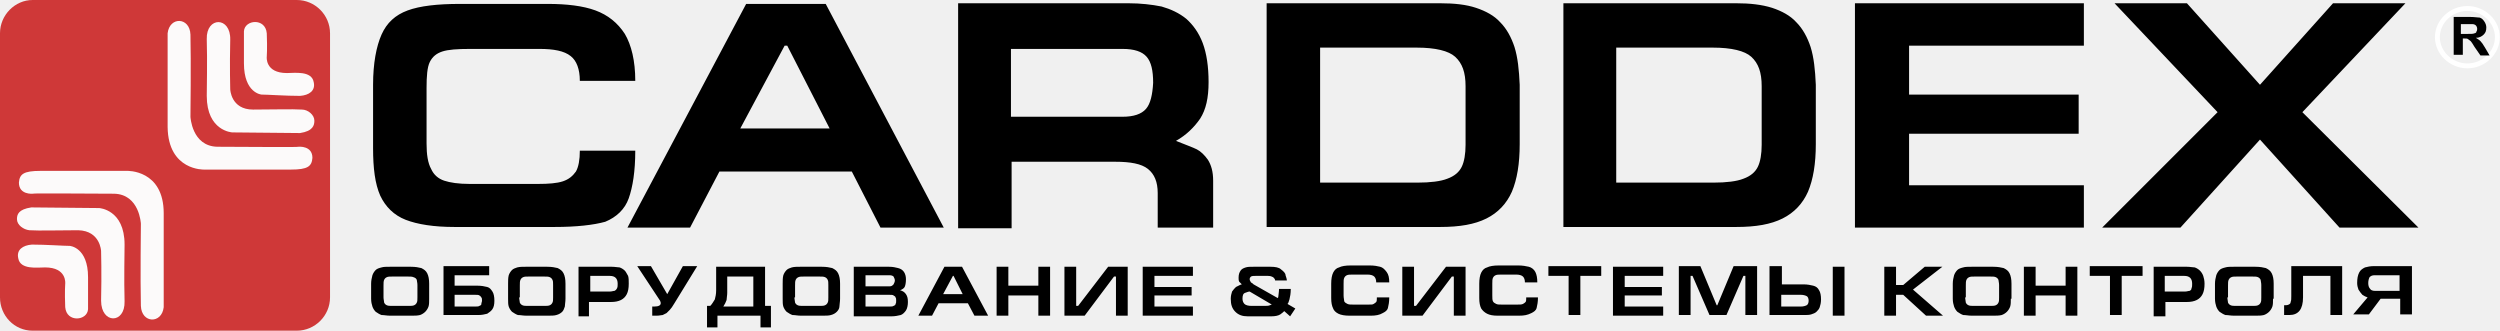
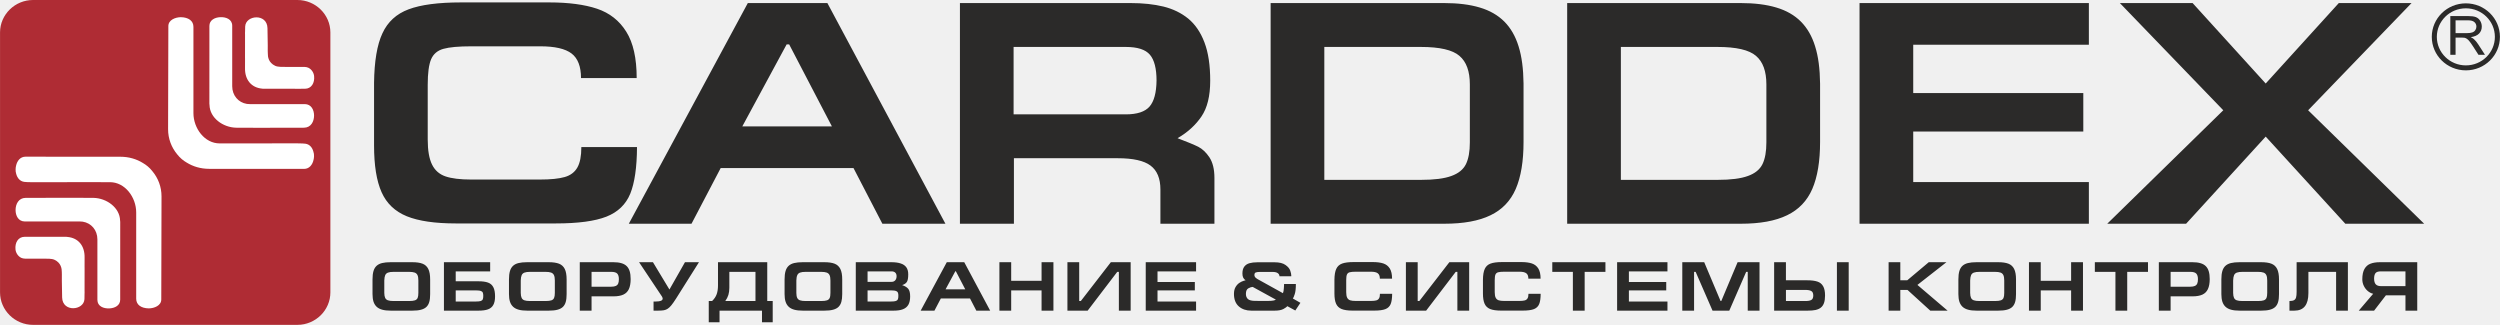
- <svg xmlns="http://www.w3.org/2000/svg" version="1.1" id="Слой_1" x="0px" y="0px" viewBox="0 0 383.3 50.6" style="enable-background:new 0 0 383.3 50.6;" xml:space="preserve">
-   <style type="text/css">
- 	.st0{fill:none;stroke:#FFFFFF;stroke-width:0.75;}
- 	.st1{fill:#000000;}
- 	.st2{fill-rule:evenodd;clip-rule:evenodd;fill:#CE3333;fill-opacity:0.969;}
- 	.st3{fill-rule:evenodd;clip-rule:evenodd;fill:#FCFAFA;}
- </style>
-   <g id="Слой_x0020_1">
-     <g id="_461865392">
-       <path class="st0" d="M378.3,1.3c2.5,0,4.6,2,4.6,4.4s-2.1,4.4-4.6,4.4c-2.5,0-4.6-2-4.6-4.4S375.8,1.3,378.3,1.3z" />
-       <g>
-         <path class="st1" d="M85,34.8H69.7c-3.2,0-5.7-0.4-7.5-1.1c-1.8-0.7-3.1-2-3.9-3.7c-0.8-1.8-1.1-4.2-1.1-7.3V13     c0-3.3,0.5-5.9,1.3-7.7c0.8-1.8,2.1-3,4-3.7c1.9-0.7,4.6-1,8-1H84c2.9,0,5.4,0.3,7.3,1s3.4,1.9,4.5,3.6c1,1.7,1.6,4.1,1.6,7.2     h-8.5c0-1.8-0.5-3.1-1.4-3.8c-1-0.8-2.6-1.1-4.8-1.1H72.1c-2,0-3.4,0.1-4.3,0.4c-0.9,0.3-1.5,0.8-1.9,1.6c-0.4,0.8-0.5,2.2-0.5,4     v8.5c0,1.7,0.2,3,0.7,3.9c0.4,0.9,1.1,1.5,2,1.8c0.9,0.3,2.2,0.5,3.9,0.5h10.5c1.6,0,2.9-0.1,3.8-0.4c0.9-0.3,1.5-0.8,2-1.5     c0.4-0.7,0.6-1.8,0.6-3.2h8.5c0,3.2-0.4,5.6-1,7.3s-1.9,2.9-3.6,3.6C91,34.5,88.4,34.8,85,34.8z M105.8,34.9h-9.6l18.2-34.3h12.2     l18.1,34.3h-9.7l-4.4-8.6h-20.3L105.8,34.9z M113.5,19.7h13.7L120.7,7h-0.4L113.5,19.7z M155,7.4v10.5h17.1     c1.7,0,2.9-0.4,3.6-1.2c0.7-0.8,1-2.2,1.1-4c0-1.9-0.3-3.2-1-4c-0.7-0.8-1.9-1.2-3.7-1.2H155z M185.7,34.9h-8.2v-5.3     c0-1.7-0.5-2.9-1.5-3.7c-1-0.8-2.7-1.1-5-1.1h-15.9v10.2h-8.2V0.5h26.1c1.9,0,3.6,0.2,5.1,0.5c1.4,0.4,2.7,1,3.8,1.9     c1,0.9,1.9,2.1,2.5,3.7c0.6,1.6,0.9,3.6,0.9,6s-0.4,4.2-1.3,5.6c-0.9,1.3-2.1,2.5-3.7,3.4c1.5,0.6,2.6,1,3.2,1.3     c0.6,0.3,1.2,0.9,1.7,1.6c0.5,0.8,0.8,1.8,0.8,3.2V34.9z M202.5,28h14.8c2,0,3.6-0.2,4.6-0.6c1.1-0.4,1.8-1,2.2-1.8     c0.4-0.8,0.6-2,0.6-3.4v-9c0-2.1-0.5-3.5-1.6-4.5c-1-0.9-3-1.4-5.9-1.4h-14.8V28z M194.3,0.5h26.5c2.2,0,4,0.2,5.5,0.7     c1.5,0.5,2.8,1.2,3.7,2.2c1,1,1.7,2.3,2.2,3.8c0.5,1.6,0.7,3.5,0.8,5.8v9.1c0,3-0.4,5.4-1.2,7.3c-0.8,1.8-2.1,3.2-3.9,4.1     c-1.8,0.9-4.1,1.3-7.1,1.3h-26.6V0.5z M247.9,28h14.8c2,0,3.6-0.2,4.6-0.6c1.1-0.4,1.8-1,2.2-1.8c0.4-0.8,0.6-2,0.6-3.4v-9     c0-2.1-0.5-3.5-1.6-4.5c-1-0.9-3-1.4-5.9-1.4h-14.8V28z M239.7,0.5h26.5c2.1,0,3.9,0.2,5.5,0.7c1.5,0.5,2.8,1.2,3.7,2.2     c1,1,1.7,2.3,2.2,3.8c0.5,1.6,0.7,3.5,0.8,5.8v9.1c0,3-0.4,5.4-1.2,7.3c-0.8,1.8-2.1,3.2-3.9,4.1c-1.8,0.9-4.1,1.3-7.1,1.3h-26.5     V0.5z M284.4,34.9V0.5h35.1V7h-26.8v7.5h26v6h-26v7.9h26.8v6.5H284.4z M335.3,0.5h-11.1L340,17.2l-17.7,17.7h12l12.2-13.5     l12.2,13.5h12.1L353,17.2l15.8-16.7h-11.1L346.5,13L335.3,0.5z" />
-         <path class="st1" d="M58.8,45.6c0,0.3,0.1,0.6,0.1,0.8c0.1,0.2,0.2,0.3,0.4,0.4c0.2,0.1,0.5,0.1,0.9,0.1h2.4c0.4,0,0.7,0,0.9-0.1     c0.2-0.1,0.3-0.2,0.4-0.4c0.1-0.2,0.1-0.4,0.1-0.8v-1.9c0-0.4-0.1-0.6-0.1-0.8c-0.1-0.2-0.2-0.3-0.5-0.4     c-0.2-0.1-0.5-0.1-0.9-0.1h-2.3c-0.4,0-0.7,0-0.9,0.1c-0.2,0.1-0.3,0.2-0.4,0.4c-0.1,0.2-0.1,0.5-0.1,0.9V45.6z M65.8,45.8     c0,0.5,0,0.9-0.1,1.2c-0.1,0.3-0.3,0.6-0.5,0.8s-0.5,0.4-0.8,0.5c-0.4,0.1-0.8,0.1-1.3,0.1h-3.3c-0.5,0-0.9-0.1-1.3-0.1     c-0.3-0.1-0.6-0.3-0.9-0.5c-0.2-0.2-0.4-0.5-0.5-0.8c-0.1-0.3-0.2-0.7-0.2-1.2v-2.3c0-0.5,0.1-0.9,0.2-1.3     c0.1-0.3,0.3-0.6,0.5-0.8c0.2-0.2,0.5-0.3,0.9-0.4c0.3-0.1,0.8-0.1,1.3-0.1H63c0.7,0,1.2,0.1,1.6,0.2c0.4,0.2,0.7,0.4,0.9,0.8     c0.2,0.4,0.3,0.9,0.3,1.6V45.8z M67.9,40.8h7.1v1.4h-5.3v1.6h3.5c0.6,0,1.1,0.1,1.5,0.2c0.4,0.1,0.6,0.4,0.8,0.7     c0.2,0.3,0.3,0.8,0.3,1.4c0,0.6-0.1,1-0.3,1.3c-0.2,0.3-0.5,0.5-0.8,0.7c-0.4,0.1-0.8,0.2-1.4,0.2h-5.3V40.8z M69.7,45.2V47h3.1     c0.3,0,0.6,0,0.7-0.1c0.2-0.1,0.3-0.1,0.3-0.3s0.1-0.3,0.1-0.5s0-0.4-0.1-0.5c-0.1-0.1-0.1-0.2-0.3-0.3c-0.1-0.1-0.4-0.1-0.7-0.1     H69.7z M79.6,45.6c0,0.3,0.1,0.6,0.1,0.8c0.1,0.2,0.2,0.3,0.4,0.4c0.2,0.1,0.5,0.1,0.9,0.1h2.4c0.4,0,0.7,0,0.9-0.1     c0.2-0.1,0.3-0.2,0.4-0.4c0.1-0.2,0.1-0.4,0.1-0.8v-1.9c0-0.4,0-0.6-0.1-0.8c-0.1-0.2-0.2-0.3-0.4-0.4c-0.2-0.1-0.5-0.1-0.9-0.1     h-2.3c-0.4,0-0.7,0-0.9,0.1c-0.2,0.1-0.3,0.2-0.4,0.4c-0.1,0.2-0.1,0.5-0.1,0.9V45.6z M86.7,45.8c0,0.5-0.1,0.9-0.1,1.2     c-0.1,0.3-0.2,0.6-0.4,0.8c-0.2,0.2-0.5,0.4-0.9,0.5c-0.3,0.1-0.8,0.1-1.3,0.1h-3.3c-0.5,0-0.9-0.1-1.3-0.1     c-0.3-0.1-0.6-0.3-0.9-0.5c-0.2-0.2-0.4-0.5-0.5-0.8c-0.1-0.3-0.1-0.7-0.1-1.2v-2.3c0-0.5,0-0.9,0.1-1.3c0.1-0.3,0.3-0.6,0.5-0.8     c0.2-0.2,0.5-0.3,0.8-0.4c0.4-0.1,0.8-0.1,1.3-0.1h3.3c0.7,0,1.2,0.1,1.6,0.2c0.4,0.2,0.7,0.4,0.9,0.8c0.2,0.4,0.3,0.9,0.3,1.6     V45.8z M88.7,48.4v-7.5h5.1c0.5,0,0.9,0.1,1.2,0.1c0.3,0.1,0.6,0.3,0.8,0.5c0.2,0.2,0.3,0.5,0.5,0.8c0.1,0.3,0.1,0.7,0.1,1.2     c0,0.7-0.1,1.2-0.3,1.6c-0.2,0.4-0.5,0.7-0.9,0.9c-0.4,0.2-0.9,0.3-1.5,0.3h-3.4v2.2H88.7z M90.5,44.7h3c0.3,0,0.5-0.1,0.7-0.1     c0.2-0.1,0.3-0.2,0.4-0.4s0.1-0.4,0.1-0.7c0-0.4-0.1-0.7-0.3-0.9c-0.2-0.2-0.5-0.3-0.9-0.3h-3V44.7z M104.7,40.8h2.2l-3.5,5.7     c-0.3,0.5-0.5,0.8-0.7,1c-0.2,0.2-0.4,0.4-0.5,0.5c-0.2,0.1-0.4,0.2-0.6,0.3c-0.2,0-0.5,0.1-0.9,0.1h-0.7V47h0.3     c0.7,0,1-0.2,1-0.5c0-0.1,0-0.2-0.1-0.4l-3.5-5.3h2.1l2.5,4.3L104.7,40.8z M108.9,46.9c0.3-0.3,0.5-0.7,0.7-1     c0.1-0.4,0.2-0.8,0.2-1.4v-3.6h1.1h4.6h1.8v6h0.9v3.3h-1.6v-1.8H110v1.8h-1.6v-3.3H108.9z M115.5,46.9v-4.5h-4v2.5     c0,0.4-0.1,0.8-0.1,1.1c-0.1,0.3-0.3,0.7-0.5,1H115.5z M121.8,45.6c0,0.3,0.1,0.6,0.1,0.8c0.1,0.2,0.2,0.3,0.4,0.4     c0.2,0.1,0.5,0.1,0.9,0.1h2.4c0.4,0,0.7,0,0.9-0.1c0.2-0.1,0.3-0.2,0.4-0.4s0.1-0.4,0.1-0.8v-1.9c0-0.4,0-0.6-0.1-0.8     c-0.1-0.2-0.2-0.3-0.4-0.4c-0.2-0.1-0.5-0.1-0.9-0.1h-2.3c-0.4,0-0.7,0-0.9,0.1c-0.2,0.1-0.3,0.2-0.4,0.4     c-0.1,0.2-0.1,0.5-0.1,0.9V45.6z M128.8,45.8c0,0.5-0.1,0.9-0.1,1.2s-0.2,0.6-0.4,0.8c-0.2,0.2-0.5,0.4-0.9,0.5     c-0.3,0.1-0.8,0.1-1.3,0.1h-3.3c-0.5,0-0.9-0.1-1.3-0.1c-0.3-0.1-0.6-0.3-0.9-0.5c-0.2-0.2-0.4-0.5-0.5-0.8     c-0.1-0.3-0.1-0.7-0.1-1.2v-2.3c0-0.5,0-0.9,0.1-1.3c0.1-0.3,0.3-0.6,0.5-0.8c0.2-0.2,0.5-0.3,0.8-0.4c0.4-0.1,0.8-0.1,1.3-0.1     h3.3c0.7,0,1.2,0.1,1.6,0.2c0.4,0.2,0.7,0.4,0.9,0.8c0.2,0.4,0.3,0.9,0.3,1.6V45.8z M132.7,42.3v1.6h3.7c0.3,0,0.4-0.1,0.6-0.3     c0.1-0.2,0.2-0.4,0.2-0.6c0-0.2-0.1-0.4-0.2-0.6c-0.1-0.1-0.3-0.2-0.6-0.2H132.7z M130.9,48.4v-7.5h5.4c0.6,0,1,0.1,1.4,0.2     c0.4,0.1,0.7,0.3,0.9,0.6c0.2,0.3,0.3,0.7,0.3,1.1c0,0.6-0.1,1-0.2,1.2c-0.1,0.2-0.4,0.4-0.7,0.5c0.4,0.1,0.7,0.3,0.9,0.6     c0.2,0.3,0.3,0.6,0.3,1.2c0,0.5-0.1,1-0.3,1.3c-0.2,0.3-0.5,0.6-0.8,0.7c-0.4,0.1-0.9,0.2-1.4,0.2H130.9z M132.7,45.2V47h3.6     c0.3,0,0.6,0,0.7-0.1c0.2-0.1,0.3-0.1,0.3-0.3c0.1-0.1,0.1-0.3,0.1-0.5s0-0.4-0.1-0.5c0-0.1-0.1-0.2-0.3-0.3     c-0.1-0.1-0.4-0.1-0.7-0.1H132.7L132.7,45.2z M142.9,48.4h-2.1l4-7.5h2.7l4,7.5h-2.1l-1-1.9h-4.5L142.9,48.4z M144.6,45.1h3     l-1.4-2.8h-0.1L144.6,45.1z M152.8,48.4v-7.5h1.8v2.9h4.6v-2.9h1.8v7.5h-1.8v-3.1h-4.6v3.1H152.8z M172.9,48.4v-7.5h-3l-4.6,6     H165v-6h-1.8v7.5h3.1l4.5-6h0.3v6H172.9z M175.2,48.4v-7.5h7.7v1.4H177v1.7h5.7v1.3H177V47h5.9v1.4H175.2z M210.2,48.4h-3.3     c-0.7,0-1.3-0.1-1.7-0.3s-0.7-0.5-0.8-0.8c-0.2-0.4-0.3-0.9-0.3-1.6v-2.2c0-0.7,0.1-1.3,0.3-1.7c0.2-0.4,0.5-0.7,0.9-0.8     c0.4-0.2,1-0.3,1.8-0.3h2.9c0.7,0,1.2,0.1,1.6,0.2c0.4,0.1,0.7,0.4,1,0.8c0.3,0.4,0.4,0.9,0.4,1.6H211c0-0.4-0.1-0.7-0.3-0.9     c-0.2-0.2-0.6-0.3-1-0.3h-2.3c-0.4,0-0.7,0-0.9,0.1s-0.3,0.2-0.4,0.4c-0.1,0.2-0.1,0.5-0.1,0.9v1.8c0,0.4,0.1,0.7,0.1,0.9     c0.1,0.2,0.3,0.3,0.5,0.4c0.2,0.1,0.5,0.1,0.9,0.1h2.3c0.4,0,0.7,0,0.8-0.1c0.2-0.1,0.3-0.2,0.4-0.3c0.1-0.1,0.1-0.4,0.1-0.7h1.9     c0,0.7-0.1,1.2-0.2,1.6c-0.1,0.4-0.4,0.6-0.8,0.8C211.5,48.3,210.9,48.4,210.2,48.4z M224.7,48.4v-7.5h-3l-4.6,6h-0.3v-6H215v7.5     h3.1l4.5-6h0.3v6H224.7z M232.9,48.4h-3.3c-0.7,0-1.2-0.1-1.6-0.3s-0.7-0.5-0.9-0.8c-0.2-0.4-0.3-0.9-0.3-1.6v-2.2     c0-0.7,0.1-1.3,0.3-1.7c0.2-0.4,0.5-0.7,0.9-0.8c0.4-0.2,1-0.3,1.8-0.3h3c0.6,0,1.2,0.1,1.6,0.2s0.8,0.4,1,0.8     c0.2,0.4,0.3,0.9,0.3,1.6h-1.9c0-0.4-0.1-0.7-0.3-0.9s-0.6-0.3-1-0.3h-2.3c-0.4,0-0.7,0-0.9,0.1s-0.3,0.2-0.4,0.4     c-0.1,0.2-0.1,0.5-0.1,0.9v1.8c0,0.4,0,0.7,0.1,0.9c0.1,0.2,0.3,0.3,0.5,0.4c0.2,0.1,0.5,0.1,0.9,0.1h2.3c0.4,0,0.7,0,0.9-0.1     s0.3-0.2,0.4-0.3c0.1-0.1,0.1-0.4,0.1-0.7h1.8c0,0.7-0.1,1.2-0.2,1.6c-0.1,0.4-0.4,0.6-0.8,0.8C234.2,48.3,233.7,48.4,232.9,48.4     z M237.4,40.8h8.1v1.5h-3.2v6h-1.8v-6h-3.1V40.8z M247.3,48.4v-7.5h7.7v1.4h-5.9v1.7h5.7v1.3h-5.7V47h5.9v1.4H247.3z M269.1,40.8     h-3.3l-2.5,6h-0.1l-2.5-6h-3.3v7.5h1.8v-6h0.3l2.6,6h2.6l2.6-6h0.3v6h1.8V40.8z M271.3,40.8v7.5h5.2c0.5,0,0.9,0,1.2-0.1     c0.3-0.1,0.6-0.2,0.8-0.4c0.2-0.2,0.4-0.4,0.5-0.7c0.1-0.3,0.2-0.7,0.2-1.2c0-0.6-0.1-1.1-0.3-1.4c-0.2-0.4-0.5-0.6-0.9-0.7     c-0.4-0.1-0.9-0.2-1.5-0.2h-3.3v-2.8H271.3z M273.1,45.2h3c0.4,0,0.7,0.1,0.9,0.2c0.2,0.1,0.3,0.4,0.3,0.7s-0.1,0.6-0.3,0.7     c-0.2,0.1-0.5,0.2-0.9,0.2h-3V45.2z M282.8,48.4h-1.8v-7.5h1.8V48.4z M288.9,48.4v-7.5h1.8v2.8h1.1l3.3-2.8h2.7l-4.5,3.5l4.6,4     h-2.6l-3.5-3.2h-1.1v3.2H288.9z M301.3,45.6c0,0.3,0.1,0.6,0.1,0.8c0.1,0.2,0.2,0.3,0.4,0.4c0.2,0.1,0.5,0.1,0.9,0.1h2.4     c0.4,0,0.7,0,0.9-0.1c0.2-0.1,0.3-0.2,0.4-0.4c0.1-0.2,0.1-0.4,0.1-0.8v-1.9c0-0.4-0.1-0.6-0.1-0.8c-0.1-0.2-0.2-0.3-0.4-0.4     c-0.2-0.1-0.5-0.1-0.9-0.1h-2.3c-0.4,0-0.7,0-0.9,0.1c-0.2,0.1-0.3,0.2-0.4,0.4c-0.1,0.2-0.1,0.5-0.1,0.9V45.6z M308.3,45.8     c0,0.5,0,0.9-0.1,1.2c-0.1,0.3-0.3,0.6-0.5,0.8s-0.5,0.4-0.8,0.5c-0.4,0.1-0.8,0.1-1.3,0.1h-3.3c-0.5,0-0.9-0.1-1.3-0.1     c-0.3-0.1-0.6-0.3-0.9-0.5c-0.2-0.2-0.4-0.5-0.5-0.8c-0.1-0.3-0.2-0.7-0.2-1.2v-2.3c0-0.5,0.1-0.9,0.2-1.3     c0.1-0.3,0.3-0.6,0.5-0.8c0.2-0.2,0.5-0.3,0.9-0.4c0.3-0.1,0.8-0.1,1.3-0.1h3.3c0.7,0,1.2,0.1,1.6,0.2c0.4,0.2,0.7,0.4,0.9,0.8     c0.2,0.4,0.3,0.9,0.3,1.6V45.8z M310.3,48.4v-7.5h1.8v2.9h4.6v-2.9h1.8v7.5h-1.8v-3.1h-4.6v3.1H310.3z M320.4,40.8h8.1v1.5h-3.2     v6h-1.8v-6h-3.1V40.8z M330.2,48.4v-7.5h5.1c0.5,0,0.9,0.1,1.2,0.1c0.3,0.1,0.6,0.3,0.8,0.5c0.2,0.2,0.4,0.5,0.5,0.8     c0.1,0.3,0.2,0.7,0.2,1.2c0,0.7-0.1,1.2-0.3,1.6c-0.2,0.4-0.5,0.7-0.9,0.9s-0.9,0.3-1.5,0.3H332v2.2H330.2z M332,44.7h3     c0.3,0,0.5-0.1,0.7-0.1c0.2-0.1,0.3-0.2,0.3-0.4c0.1-0.2,0.1-0.4,0.1-0.7c0-0.4-0.1-0.7-0.3-0.9c-0.2-0.2-0.5-0.3-0.9-0.3h-3     V44.7z M341.5,45.6c0,0.3,0.1,0.6,0.1,0.8c0.1,0.2,0.2,0.3,0.4,0.4c0.2,0.1,0.5,0.1,0.9,0.1h2.4c0.4,0,0.7,0,0.9-0.1     c0.2-0.1,0.3-0.2,0.4-0.4c0.1-0.2,0.1-0.4,0.1-0.8v-1.9c0-0.4-0.1-0.6-0.1-0.8c-0.1-0.2-0.2-0.3-0.4-0.4     c-0.2-0.1-0.5-0.1-0.9-0.1H343c-0.4,0-0.7,0-0.9,0.1c-0.2,0.1-0.3,0.2-0.4,0.4c-0.1,0.2-0.1,0.5-0.1,0.9V45.6z M348.5,45.8     c0,0.5,0,0.9-0.1,1.2c-0.1,0.3-0.3,0.6-0.5,0.8s-0.5,0.4-0.8,0.5c-0.4,0.1-0.8,0.1-1.3,0.1h-3.3c-0.5,0-0.9-0.1-1.3-0.1     c-0.3-0.1-0.6-0.3-0.9-0.5c-0.2-0.2-0.4-0.5-0.5-0.8c-0.1-0.3-0.2-0.7-0.2-1.2v-2.3c0-0.5,0.1-0.9,0.2-1.3     c0.1-0.3,0.3-0.6,0.5-0.8c0.2-0.2,0.5-0.3,0.9-0.4c0.3-0.1,0.8-0.1,1.3-0.1h3.3c0.7,0,1.2,0.1,1.6,0.2c0.4,0.2,0.7,0.4,0.9,0.8     c0.2,0.4,0.3,0.9,0.3,1.6V45.8z M359.1,40.8v7.5h-1.8v-6h-4.2v3.3c0,1.8-0.7,2.7-2.1,2.7h-0.8v-1.5c0.3,0,0.5,0,0.7-0.1     c0.2-0.1,0.3-0.2,0.3-0.4c0.1-0.2,0.1-0.5,0.1-0.9v-4.6h1.4h4.6H359.1z M367.9,42.3v2.3h-3.7c-0.4,0-0.7-0.1-0.8-0.3     c-0.2-0.2-0.3-0.5-0.3-0.9c0-0.4,0.1-0.7,0.2-0.9c0.2-0.2,0.4-0.3,0.8-0.3H367.9z M369.7,40.8H364c-0.6,0-1,0.1-1.4,0.2     c-0.4,0.2-0.7,0.4-0.9,0.8c-0.2,0.4-0.3,0.9-0.3,1.6c0,0.4,0.1,0.7,0.2,1c0.2,0.3,0.4,0.6,0.6,0.8c0.3,0.2,0.5,0.3,0.8,0.4     l-2.2,2.6h2.4l1.8-2.4h3v2.4h1.8V40.8z M196.9,47.7c-0.1,0.1-0.3,0.3-0.6,0.5s-0.8,0.3-1.4,0.3h-3.6c-0.8,0-1.4-0.2-1.9-0.7     c-0.5-0.5-0.7-1.1-0.7-2c0-0.4,0.1-0.8,0.2-1.1c0.2-0.3,0.4-0.5,0.6-0.7c0.2-0.1,0.4-0.2,0.6-0.3c0.2-0.1,0.3-0.1,0.3-0.1     c0,0,0,0-0.1-0.1c-0.1-0.1-0.2-0.2-0.3-0.3c-0.1-0.2-0.1-0.4-0.1-0.6c0-0.5,0.1-0.8,0.3-1.1c0.2-0.3,0.5-0.4,0.8-0.5     c0.3-0.1,0.7-0.1,1.2-0.1h2.6c0.7,0,1.3,0.1,1.6,0.4c0.4,0.3,0.7,0.6,0.7,0.9c0.1,0.3,0.2,0.6,0.2,0.8V43h-1.8     c0-0.2-0.1-0.3-0.3-0.5c-0.2-0.1-0.4-0.2-0.8-0.2h-1.9c-0.3,0-0.5,0-0.7,0.1c-0.1,0.1-0.2,0.2-0.2,0.4c0,0.2,0.1,0.3,0.2,0.5     c0.2,0.1,0.3,0.2,0.4,0.3l3.7,2.1c0,0,0.1-0.1,0.1-0.3s0.1-0.6,0.1-1.1h1.8c0,0.7-0.1,1.2-0.2,1.6c-0.1,0.4-0.2,0.6-0.3,0.7     l1.2,0.7l-0.8,1.2L196.9,47.7z M191.6,44.7c-0.2,0-0.4,0.1-0.7,0.2c-0.3,0.1-0.4,0.4-0.4,0.9c0,0.3,0.1,0.6,0.3,0.8     s0.6,0.3,1.1,0.3l1.8,0c0.5,0,0.8,0,1-0.1c0.2-0.1,0.3-0.1,0.3-0.1L191.6,44.7z" />
-         <path class="st2" d="M5,0h40.5c2.8,0,5.1,2.3,5.1,5.1v40.5c0,2.8-2.3,5.1-5.1,5.1H5c-2.8,0-5-2.3-5-5.1V5.1C0,2.3,2.3,0,5,0z" />
-         <path class="st3" d="M19.5,26.2c0,0,5.6-0.2,5.6,6.5c0,6.7,0,14.4,0,14.4c-0.3,2.6-3.4,2.5-3.5-0.2c-0.1-4,0-12.6,0-12.6     s-0.2-4.5-4.1-4.6c-4,0-12.5-0.1-12.5,0c0,0-2.1,0.2-2.1-1.7c0.1-1.3,0.7-1.8,3.3-1.8C10.6,26.2,17.8,26.2,19.5,26.2z" />
-         <path class="st3" d="M4.8,31.8l10.4,0.1c0,0,3.9,0.2,3.9,5.6c0,1-0.1,5.4,0,8.7c0.1,3.5-3.6,3.5-3.6-0.1c0.1-4.1,0-7.6,0-7.6     s-0.1-3.1-3.5-3.2c-3.4,0-5.8,0.1-7.5,0c-0.9-0.1-1.9-0.8-1.9-1.7C2.6,32.9,2.8,32.1,4.8,31.8z" />
-         <path class="st3" d="M10.7,37.7c0,0,2.8,0.2,2.8,4.8c0,4.6,0,4.6,0,4.9c-0.1,1.8-3.3,2.1-3.5-0.3c-0.1-2.4,0-3.6,0-3.6     s0.3-2.5-3.1-2.5c-1.1,0-3.8,0.4-4.1-1.4c-0.3-1.3,0.7-2,2.1-2.1C7,37.5,9.8,37.7,10.7,37.7z" />
-         <path class="st3" d="M31.3,26c0,0-5.5,0.2-5.6-6.5c0-6.7,0-14.4,0-14.4c0.3-2.6,3.4-2.5,3.5,0.2c0.1,4,0,12.6,0,12.6     s0.2,4.5,4.1,4.6c4,0,12.5,0.1,12.5,0c0,0,2.1-0.2,2.1,1.7c-0.1,1.3-0.7,1.8-3.3,1.8C40.2,26,33,26,31.3,26z" />
-         <path class="st3" d="M46,20.4l-10.4-0.1c0,0-3.9-0.2-3.9-5.6c0-1,0.1-5.4,0-8.7c-0.1-3.5,3.7-3.5,3.6,0.1c-0.1,4.1,0,7.6,0,7.6     s0.1,3.1,3.5,3.1c3.4,0,5.8-0.1,7.5,0c0.9,0,1.9,0.8,1.9,1.7C48.2,19.2,48,20.1,46,20.4z" />
-         <path class="st3" d="M40.1,14.5c0,0-2.7-0.2-2.7-4.8s0-4.6,0-4.9c0.1-1.8,3.3-2.1,3.5,0.3c0.1,2.4,0,3.6,0,3.6s-0.3,2.5,3.1,2.5     c1.1,0,3.8-0.4,4.1,1.4c0.3,1.3-0.7,2-2.1,2.1C43.8,14.7,41,14.5,40.1,14.5z" />
-       </g>
-       <path class="st1" d="M376.2,8.6v-6h2.6c0.6,0,1.1,0.1,1.4,0.1c0.3,0.1,0.5,0.3,0.7,0.6c0.2,0.3,0.3,0.6,0.3,0.9    c0,0.5-0.1,0.8-0.4,1.1c-0.3,0.3-0.7,0.5-1.2,0.5c0.3,0.2,0.5,0.3,0.7,0.5c0.2,0.2,0.4,0.5,0.7,1l0.7,1.2h-1.4l-0.9-1.3    c-0.3-0.5-0.5-0.8-0.6-0.9c-0.1-0.1-0.3-0.2-0.4-0.3c-0.1-0.1-0.3-0.1-0.6-0.1h-0.2v2.5H376.2z M377.4,5.2h0.9    c0.6,0,0.9,0,1.1-0.1c0.1,0,0.3-0.1,0.3-0.3c0.1-0.1,0.1-0.3,0.1-0.4c0-0.2-0.1-0.4-0.2-0.5c-0.1-0.1-0.3-0.2-0.5-0.2    c-0.1,0-0.4,0-0.9,0h-0.9V5.2z" />
-     </g>
-   </g>
+ <svg xmlns="http://www.w3.org/2000/svg" width="354" height="46" viewBox="0 0 354 46" fill="none">
+   <path d="M78.706 31.639H64.552C61.59 31.639 59.276 31.3 57.603 30.623C55.935 29.942 54.741 28.809 54.033 27.218C53.322 25.626 52.966 23.418 52.966 20.599V11.728C53.004 8.68 53.391 6.347 54.148 4.726C54.894 3.096 56.13 1.964 57.864 1.317C59.605 0.666 62.076 0.342 65.283 0.342H77.784C80.508 0.342 82.762 0.643 84.537 1.234C86.324 1.836 87.706 2.923 88.681 4.492C89.668 6.061 90.154 8.251 90.154 11.058H82.272C82.272 9.425 81.828 8.259 80.937 7.578C80.041 6.893 78.561 6.558 76.502 6.558H66.749C64.946 6.558 63.626 6.678 62.788 6.915C61.946 7.149 61.369 7.645 61.047 8.387C60.726 9.139 60.565 10.347 60.565 12.006V19.749C60.565 21.303 60.772 22.496 61.185 23.316C61.59 24.133 62.23 24.689 63.087 24.979C63.947 25.273 65.153 25.423 66.703 25.423H76.456C77.975 25.423 79.142 25.303 79.961 25.069C80.776 24.836 81.373 24.388 81.752 23.726C82.127 23.075 82.318 22.105 82.318 20.829H90.2C90.185 23.696 89.864 25.897 89.248 27.421C88.62 28.948 87.499 30.032 85.873 30.675C84.246 31.315 81.859 31.639 78.706 31.639ZM97.918 31.68H89.041L105.892 0.433H117.157L133.871 31.68H124.944L120.857 23.801H102.047L97.918 31.68ZM105.108 17.902H117.8L111.747 6.287H111.387L105.108 17.902ZM143.525 6.648V16.194H159.416C161.011 16.194 162.133 15.825 162.775 15.091C163.414 14.354 163.743 13.131 163.766 11.419C163.766 9.707 163.453 8.484 162.829 7.751C162.201 7.013 161.065 6.648 159.416 6.648H143.525ZM171.963 31.68H164.314V26.826C164.314 25.273 163.851 24.148 162.917 23.448C161.995 22.752 160.445 22.405 158.279 22.405H143.571V31.68H135.926V0.433H160.059C161.826 0.433 163.391 0.598 164.742 0.929C166.085 1.26 167.26 1.829 168.255 2.637C169.238 3.45 170.007 4.568 170.551 6.009C171.102 7.45 171.366 9.259 171.366 11.427C171.366 13.59 170.956 15.276 170.122 16.498C169.292 17.717 168.163 18.745 166.743 19.569C168.109 20.088 169.093 20.494 169.674 20.784C170.26 21.085 170.788 21.581 171.258 22.285C171.725 23 171.963 23.967 171.963 25.197V31.68ZM187.524 25.468H201.208C203.079 25.468 204.514 25.288 205.512 24.919C206.511 24.561 207.2 24.005 207.575 23.248C207.946 22.488 208.13 21.461 208.13 20.148V11.961C208.13 10.091 207.644 8.748 206.656 7.909C205.681 7.066 203.863 6.648 201.208 6.648H187.524V25.468ZM179.921 0.433H204.46C206.438 0.433 208.13 0.643 209.534 1.065C210.946 1.482 212.105 2.152 213.008 3.051C213.915 3.962 214.588 5.124 215.029 6.558C215.48 7.984 215.71 9.745 215.733 11.833V20.11C215.733 22.834 215.365 25.047 214.634 26.744C213.9 28.441 212.71 29.686 211.061 30.48C209.411 31.285 207.23 31.68 204.506 31.68H179.921V0.433ZM229.515 25.468H243.198C245.069 25.468 246.504 25.288 247.503 24.919C248.506 24.561 249.19 24.005 249.565 23.248C249.937 22.488 250.12 21.461 250.12 20.148V11.961C250.12 10.091 249.634 8.748 248.647 7.909C247.671 7.066 245.854 6.648 243.198 6.648H229.515V25.468ZM221.912 0.433H246.451C248.429 0.433 250.12 0.643 251.525 1.065C252.937 1.482 254.1 2.152 254.999 3.051C255.906 3.962 256.579 5.124 257.019 6.558C257.471 7.984 257.7 9.745 257.723 11.833V20.11C257.723 22.834 257.356 25.047 256.625 26.744C255.89 28.441 254.7 29.686 253.051 30.48C251.402 31.285 249.221 31.68 246.497 31.68H221.912V0.433ZM263.31 31.68V0.433H295.784V6.332H270.913V13.176H294.996V18.624H270.913V25.784H295.784V31.68H263.31ZM310.474 0.433H300.173L314.817 15.614L298.386 31.68H309.552L320.824 19.343L332.097 31.68H343.262L326.832 15.614L341.475 0.433H331.175L320.824 11.825L310.474 0.433Z" fill="#2B2A29" />
+   <path d="M54.416 41.477C54.42 41.782 54.462 42.016 54.538 42.177C54.615 42.343 54.745 42.459 54.929 42.523C55.112 42.591 55.38 42.625 55.724 42.625H57.936C58.3 42.625 58.575 42.591 58.759 42.527C58.939 42.463 59.065 42.35 59.138 42.189C59.206 42.027 59.241 41.79 59.241 41.47V39.72C59.241 39.382 59.199 39.13 59.115 38.953C59.031 38.78 58.897 38.659 58.709 38.595C58.522 38.528 58.254 38.494 57.906 38.494H55.755C55.399 38.494 55.131 38.528 54.944 38.599C54.756 38.667 54.623 38.791 54.546 38.964C54.469 39.137 54.427 39.393 54.416 39.728V41.477ZM60.909 41.647C60.909 42.091 60.871 42.456 60.787 42.749C60.706 43.039 60.569 43.276 60.381 43.46C60.19 43.641 59.934 43.776 59.608 43.859C59.283 43.946 58.874 43.987 58.388 43.987H55.323C54.856 43.987 54.458 43.946 54.133 43.855C53.807 43.769 53.543 43.63 53.337 43.441C53.134 43.25 52.985 43.009 52.889 42.719C52.797 42.426 52.748 42.068 52.748 41.647V39.562C52.748 39.085 52.794 38.693 52.885 38.385C52.977 38.072 53.123 37.828 53.322 37.644C53.524 37.459 53.781 37.328 54.102 37.248C54.423 37.169 54.829 37.128 55.323 37.128H58.388C58.992 37.128 59.474 37.2 59.834 37.339C60.197 37.482 60.469 37.73 60.645 38.084C60.821 38.437 60.909 38.93 60.909 39.562V41.647ZM62.861 37.128H69.408V38.426H64.529V39.83H67.758C68.317 39.83 68.769 39.89 69.105 40.014C69.446 40.138 69.695 40.36 69.855 40.669C70.02 40.985 70.1 41.417 70.1 41.97C70.1 42.486 70.016 42.888 69.848 43.186C69.683 43.479 69.431 43.686 69.098 43.806C68.761 43.927 68.317 43.987 67.766 43.987H62.861V37.128ZM64.529 41.124V42.693H67.418C67.713 42.693 67.934 42.67 68.076 42.621C68.218 42.572 68.313 42.493 68.359 42.384C68.409 42.275 68.432 42.113 68.432 41.895C68.432 41.7 68.409 41.549 68.367 41.444C68.329 41.338 68.237 41.259 68.099 41.203C67.965 41.15 67.755 41.124 67.475 41.124H64.529ZM73.739 41.477C73.743 41.782 73.785 42.016 73.862 42.177C73.938 42.343 74.068 42.459 74.252 42.523C74.436 42.591 74.7 42.625 75.048 42.625H77.259C77.623 42.625 77.898 42.591 78.082 42.527C78.262 42.463 78.388 42.35 78.457 42.189C78.53 42.027 78.564 41.79 78.564 41.47V39.72C78.564 39.382 78.522 39.13 78.438 38.953C78.354 38.78 78.216 38.659 78.028 38.595C77.845 38.528 77.577 38.494 77.229 38.494H75.078C74.722 38.494 74.455 38.528 74.267 38.599C74.08 38.667 73.946 38.791 73.869 38.964C73.793 39.137 73.747 39.393 73.739 39.728V41.477ZM80.233 41.647C80.233 42.091 80.194 42.456 80.11 42.749C80.03 43.039 79.892 43.276 79.704 43.46C79.513 43.641 79.257 43.776 78.928 43.859C78.606 43.946 78.197 43.987 77.711 43.987H74.646C74.175 43.987 73.781 43.946 73.456 43.855C73.131 43.769 72.867 43.63 72.66 43.441C72.457 43.25 72.304 43.009 72.212 42.719C72.117 42.426 72.071 42.068 72.071 41.647V39.562C72.071 39.085 72.117 38.693 72.209 38.385C72.3 38.072 72.446 37.828 72.645 37.644C72.844 37.459 73.104 37.328 73.425 37.248C73.747 37.169 74.152 37.128 74.646 37.128H77.711C78.312 37.128 78.794 37.2 79.157 37.339C79.521 37.482 79.792 37.73 79.969 38.084C80.144 38.437 80.233 38.93 80.233 39.562V41.647ZM82.096 43.987V37.128H86.852C87.3 37.128 87.679 37.173 87.981 37.264C88.291 37.35 88.54 37.489 88.735 37.677C88.926 37.865 89.071 38.11 89.163 38.415C89.255 38.716 89.301 39.088 89.301 39.532C89.297 40.112 89.213 40.578 89.049 40.936C88.88 41.293 88.62 41.553 88.264 41.718C87.908 41.88 87.441 41.963 86.867 41.963H83.764V43.987H82.096ZM83.764 40.597H86.55C86.825 40.597 87.04 40.563 87.2 40.488C87.361 40.413 87.472 40.3 87.537 40.146C87.602 39.991 87.633 39.788 87.633 39.532C87.633 39.171 87.556 38.908 87.403 38.742C87.25 38.577 86.963 38.494 86.55 38.494H83.764V40.597ZM96.992 37.128H98.974L95.725 42.286C95.462 42.697 95.24 43.009 95.071 43.219C94.899 43.434 94.731 43.592 94.562 43.705C94.398 43.818 94.21 43.893 94.007 43.931C93.805 43.968 93.533 43.987 93.192 43.987H92.542V42.693H92.871C93.514 42.693 93.835 42.557 93.835 42.279C93.835 42.196 93.797 42.091 93.717 41.963L90.491 37.128H92.458L94.792 40.996L96.992 37.128ZM100.834 42.625C101.136 42.335 101.35 42.019 101.477 41.673C101.603 41.327 101.668 40.906 101.668 40.413V37.128H102.659H106.964H108.643V42.625H109.416V45.631H107.897V43.987H101.886V45.631H100.359V42.625H100.834ZM106.975 42.625V38.494H103.275V40.748C103.275 41.124 103.229 41.459 103.141 41.756C103.049 42.053 102.904 42.343 102.701 42.625H106.975ZM112.764 41.477C112.768 41.782 112.806 42.016 112.883 42.177C112.96 42.343 113.093 42.459 113.273 42.523C113.461 42.591 113.725 42.625 114.073 42.625H116.285C116.648 42.625 116.924 42.591 117.104 42.527C117.287 42.463 117.413 42.35 117.482 42.189C117.555 42.027 117.589 41.79 117.589 41.47V39.72C117.589 39.382 117.547 39.13 117.463 38.953C117.379 38.78 117.241 38.659 117.054 38.595C116.866 38.528 116.598 38.494 116.254 38.494H114.1C113.748 38.494 113.476 38.528 113.289 38.599C113.101 38.667 112.971 38.791 112.895 38.964C112.814 39.137 112.772 39.393 112.764 39.728V41.477ZM119.258 41.647C119.258 42.091 119.216 42.456 119.135 42.749C119.051 43.039 118.917 43.276 118.726 43.46C118.538 43.641 118.278 43.776 117.953 43.859C117.628 43.946 117.222 43.987 116.732 43.987H113.671C113.201 43.987 112.806 43.946 112.477 43.855C112.152 43.769 111.888 43.63 111.685 43.441C111.479 43.25 111.33 43.009 111.238 42.719C111.142 42.426 111.096 42.068 111.096 41.647V39.562C111.096 39.085 111.142 38.693 111.234 38.385C111.326 38.072 111.471 37.828 111.67 37.644C111.869 37.459 112.129 37.328 112.451 37.248C112.772 37.169 113.178 37.128 113.671 37.128H116.732C117.337 37.128 117.819 37.2 118.183 37.339C118.546 37.482 118.814 37.73 118.994 38.084C119.17 38.437 119.258 38.93 119.258 39.562V41.647ZM122.847 38.426V39.908H126.256C126.474 39.908 126.647 39.833 126.769 39.687C126.895 39.536 126.956 39.344 126.956 39.107C126.956 38.896 126.895 38.727 126.773 38.607C126.647 38.486 126.471 38.426 126.245 38.426H122.847ZM121.179 43.987V37.128H126.203C126.731 37.128 127.175 37.184 127.527 37.301C127.882 37.41 128.15 37.595 128.334 37.847C128.518 38.102 128.606 38.434 128.606 38.847C128.606 39.367 128.541 39.724 128.41 39.924C128.277 40.123 128.055 40.273 127.741 40.371C128.135 40.503 128.426 40.676 128.606 40.894C128.789 41.116 128.877 41.474 128.877 41.974C128.877 42.456 128.793 42.851 128.629 43.144C128.46 43.441 128.204 43.656 127.859 43.788C127.519 43.923 127.079 43.987 126.547 43.987H121.179ZM122.847 41.124V42.693H126.195C126.49 42.693 126.708 42.67 126.853 42.621C126.995 42.572 127.09 42.493 127.14 42.38C127.186 42.268 127.209 42.106 127.209 41.895C127.209 41.7 127.19 41.549 127.148 41.444C127.106 41.338 127.018 41.259 126.88 41.203C126.746 41.15 126.536 41.124 126.252 41.124H122.858H122.847ZM132.317 43.987H130.366L134.066 37.128H136.538L140.207 43.987H138.248L137.353 42.26H133.224L132.317 43.987ZM133.894 40.966H136.679L135.352 38.415H135.271L133.894 40.966ZM141.516 43.987V37.128H143.184V39.758H147.485V37.128H149.165V43.987H147.485V41.124H143.184V43.987H141.516ZM160.101 43.987V37.128H157.296L153.045 42.625H152.815V37.128H151.147V43.987H154.013L158.203 38.494H158.432V43.987H160.101ZM162.236 43.987V37.128H169.364V38.426H163.904V39.927H169.188V41.124H163.904V42.693H169.364V43.987H162.236ZM194.607 43.98H191.496C190.846 43.98 190.341 43.904 189.973 43.758C189.606 43.607 189.346 43.359 189.189 43.009C189.032 42.659 188.955 42.173 188.955 41.556V39.608C188.963 38.942 189.047 38.426 189.216 38.072C189.38 37.715 189.652 37.467 190.031 37.324C190.413 37.181 190.953 37.109 191.657 37.109H194.404C195.001 37.109 195.495 37.177 195.885 37.305C196.275 37.437 196.581 37.677 196.796 38.02C197.01 38.366 197.117 38.847 197.117 39.461H195.388C195.388 39.103 195.292 38.847 195.093 38.697C194.898 38.547 194.573 38.475 194.121 38.475H191.978C191.584 38.475 191.293 38.501 191.11 38.554C190.926 38.603 190.8 38.712 190.727 38.874C190.658 39.039 190.624 39.306 190.624 39.672V41.368C190.624 41.711 190.67 41.974 190.758 42.151C190.846 42.332 190.987 42.452 191.175 42.52C191.366 42.584 191.63 42.614 191.971 42.614H194.11C194.442 42.614 194.703 42.587 194.879 42.538C195.058 42.486 195.189 42.388 195.273 42.241C195.357 42.098 195.399 41.888 195.399 41.605H197.129C197.125 42.237 197.056 42.719 196.918 43.054C196.78 43.389 196.535 43.626 196.18 43.769C195.82 43.908 195.296 43.98 194.607 43.98ZM208.034 43.987V37.128H205.229L200.978 42.625H200.744V37.128H199.076V43.987H201.942L206.132 38.494H206.365V43.987H208.034ZM215.633 43.98H212.526C211.875 43.98 211.37 43.904 211.003 43.758C210.636 43.607 210.375 43.359 210.219 43.009C210.062 42.659 209.985 42.173 209.985 41.556V39.608C209.993 38.942 210.077 38.426 210.245 38.072C210.406 37.715 210.678 37.467 211.06 37.324C211.443 37.181 211.983 37.109 212.687 37.109H215.434C216.031 37.109 216.524 37.177 216.915 37.305C217.305 37.437 217.611 37.677 217.825 38.02C218.04 38.366 218.147 38.847 218.147 39.461H216.417C216.417 39.103 216.322 38.847 216.123 38.697C215.928 38.547 215.602 38.475 215.151 38.475H213.008C212.614 38.475 212.323 38.501 212.139 38.554C211.956 38.603 211.829 38.712 211.757 38.874C211.688 39.039 211.653 39.306 211.653 39.672V41.368C211.653 41.711 211.699 41.974 211.787 42.151C211.875 42.332 212.017 42.452 212.204 42.52C212.396 42.584 212.66 42.614 213 42.614H215.139C215.472 42.614 215.729 42.587 215.908 42.538C216.088 42.486 216.218 42.388 216.303 42.241C216.387 42.098 216.429 41.888 216.429 41.605H218.158C218.155 42.237 218.086 42.719 217.948 43.054C217.81 43.389 217.565 43.626 217.209 43.769C216.85 43.908 216.326 43.98 215.633 43.98ZM219.804 37.128H227.33V38.494H224.388V43.987H222.719V38.494H219.804V37.128ZM228.983 43.987V37.128H236.112V38.426H230.651V39.927H235.94V41.124H230.651V42.693H236.112V43.987H228.983ZM249.148 37.128H246.045L243.734 42.625H243.631L241.316 37.128H238.212V43.987H239.881V38.494H240.103L242.494 43.987H244.867L247.258 38.494H247.48V43.987H249.148V37.128ZM251.218 37.128V43.987H255.975C256.411 43.987 256.778 43.957 257.08 43.893C257.383 43.825 257.635 43.716 257.83 43.558C258.029 43.404 258.178 43.186 258.278 42.907C258.377 42.629 258.427 42.275 258.427 41.842C258.427 41.274 258.335 40.834 258.152 40.522C257.972 40.206 257.7 39.987 257.341 39.871C256.981 39.751 256.514 39.69 255.932 39.69H252.887V37.128H251.218ZM252.89 41.052H255.634C256.017 41.052 256.3 41.105 256.483 41.214C256.667 41.319 256.759 41.53 256.759 41.842C256.759 42.151 256.671 42.358 256.495 42.463C256.319 42.572 256.047 42.625 255.672 42.625H252.89V41.052ZM261.775 43.987H260.107V37.128H261.775V43.987ZM267.427 43.987V37.128H269.084V39.69H270.067L273.113 37.128H275.615L271.506 40.345L275.78 43.987H273.327L270.102 41.052H269.084V43.987H267.427ZM278.975 41.477C278.979 41.782 279.021 42.016 279.097 42.177C279.174 42.343 279.304 42.459 279.488 42.523C279.671 42.591 279.939 42.625 280.284 42.625H282.495C282.859 42.625 283.134 42.591 283.318 42.527C283.498 42.463 283.624 42.35 283.697 42.189C283.766 42.027 283.8 41.79 283.8 41.47V39.72C283.8 39.382 283.758 39.13 283.674 38.953C283.59 38.78 283.456 38.659 283.268 38.595C283.081 38.528 282.813 38.494 282.465 38.494H280.314C279.958 38.494 279.69 38.528 279.503 38.599C279.315 38.667 279.182 38.791 279.105 38.964C279.028 39.137 278.986 39.393 278.975 39.728V41.477ZM285.468 41.647C285.468 42.091 285.43 42.456 285.346 42.749C285.265 43.039 285.128 43.276 284.94 43.46C284.749 43.641 284.493 43.776 284.167 43.859C283.842 43.946 283.433 43.987 282.947 43.987H279.882C279.415 43.987 279.017 43.946 278.692 43.855C278.367 43.769 278.102 43.63 277.896 43.441C277.693 43.25 277.544 43.009 277.448 42.719C277.356 42.426 277.307 42.068 277.307 41.647V39.562C277.307 39.085 277.353 38.693 277.444 38.385C277.536 38.072 277.682 37.828 277.881 37.644C278.083 37.459 278.34 37.328 278.665 37.248C278.983 37.169 279.388 37.128 279.882 37.128H282.947C283.551 37.128 284.033 37.2 284.393 37.339C284.757 37.482 285.028 37.73 285.204 38.084C285.38 38.437 285.468 38.93 285.468 39.562V41.647ZM287.301 43.987V37.128H288.969V39.758H293.27V37.128H294.95V43.987H293.27V41.124H288.969V43.987H287.301ZM296.63 37.128H304.156V38.494H301.214V43.987H299.546V38.494H296.63V37.128ZM305.691 43.987V37.128H310.443C310.895 37.128 311.273 37.173 311.576 37.264C311.886 37.35 312.134 37.489 312.329 37.677C312.521 37.865 312.666 38.11 312.758 38.415C312.85 38.716 312.896 39.088 312.896 39.532C312.892 40.112 312.808 40.578 312.639 40.936C312.475 41.293 312.215 41.553 311.859 41.718C311.503 41.88 311.036 41.963 310.462 41.963H307.359V43.987H305.691ZM307.359 40.597H310.145C310.42 40.597 310.634 40.563 310.795 40.488C310.956 40.413 311.067 40.3 311.132 40.146C311.197 39.991 311.228 39.788 311.228 39.532C311.228 39.171 311.151 38.908 310.994 38.742C310.845 38.577 310.558 38.494 310.145 38.494H307.359V40.597ZM316.213 41.477C316.217 41.782 316.259 42.016 316.336 42.177C316.412 42.343 316.542 42.459 316.726 42.523C316.91 42.591 317.178 42.625 317.522 42.625H319.734C320.097 42.625 320.373 42.591 320.556 42.527C320.736 42.463 320.862 42.35 320.935 42.189C321.004 42.027 321.038 41.79 321.038 41.47V39.72C321.038 39.382 320.996 39.13 320.912 38.953C320.828 38.78 320.694 38.659 320.506 38.595C320.319 38.528 320.051 38.494 319.703 38.494H317.553C317.197 38.494 316.929 38.528 316.741 38.599C316.554 38.667 316.42 38.791 316.343 38.964C316.267 39.137 316.225 39.393 316.213 39.728V41.477ZM322.707 41.647C322.707 42.091 322.668 42.456 322.584 42.749C322.504 43.039 322.366 43.276 322.179 43.46C321.987 43.641 321.731 43.776 321.406 43.859C321.08 43.946 320.671 43.987 320.185 43.987H317.12C316.653 43.987 316.255 43.946 315.93 43.855C315.605 43.769 315.341 43.63 315.134 43.441C314.931 43.25 314.782 43.009 314.687 42.719C314.595 42.426 314.545 42.068 314.545 41.647V39.562C314.545 39.085 314.591 38.693 314.683 38.385C314.775 38.072 314.92 37.828 315.119 37.644C315.322 37.459 315.578 37.328 315.903 37.248C316.221 37.169 316.627 37.128 317.12 37.128H320.185C320.79 37.128 321.272 37.2 321.631 37.339C321.995 37.482 322.267 37.73 322.443 38.084C322.619 38.437 322.707 38.93 322.707 39.562V41.647ZM332.46 37.128V43.987H330.792V38.494H326.87V41.5C326.87 43.159 326.212 43.987 324.888 43.987H324.187V42.625C324.474 42.625 324.693 42.584 324.834 42.505C324.976 42.426 325.075 42.294 325.125 42.113C325.178 41.929 325.201 41.662 325.201 41.312V37.128H326.479H330.78H332.46ZM340.614 38.426V40.518H337.178C336.83 40.518 336.577 40.439 336.417 40.27C336.26 40.104 336.176 39.841 336.172 39.472C336.172 39.1 336.241 38.833 336.378 38.667C336.516 38.505 336.765 38.426 337.128 38.426H340.614ZM342.282 37.128H336.987C336.466 37.128 336.022 37.2 335.663 37.339C335.299 37.474 335.016 37.722 334.81 38.08C334.607 38.437 334.503 38.926 334.503 39.544C334.503 39.882 334.576 40.194 334.721 40.488C334.863 40.781 335.054 41.022 335.288 41.218C335.521 41.41 335.774 41.538 336.042 41.598L334.002 43.987H336.172L337.844 41.816H340.614V43.987H342.282V37.128ZM182.29 43.355C182.209 43.46 182.026 43.592 181.739 43.75C181.452 43.908 181.039 43.987 180.499 43.987H177.182C176.466 43.987 175.877 43.788 175.418 43.389C174.958 42.986 174.729 42.395 174.729 41.617C174.729 41.222 174.805 40.894 174.962 40.635C175.115 40.379 175.295 40.187 175.502 40.051C175.705 39.92 175.888 39.83 176.053 39.781C176.214 39.732 176.324 39.698 176.382 39.679C176.382 39.687 176.34 39.656 176.252 39.589C176.168 39.521 176.091 39.419 176.026 39.284C175.961 39.148 175.927 38.964 175.927 38.731C175.927 38.317 176.015 37.99 176.191 37.756C176.367 37.523 176.611 37.361 176.921 37.271C177.231 37.184 177.606 37.139 178.046 37.139H180.48C181.153 37.139 181.666 37.264 182.022 37.516C182.374 37.764 182.6 38.031 182.699 38.321C182.799 38.607 182.848 38.855 182.848 39.066L182.841 39.115H181.173C181.173 38.938 181.092 38.791 180.935 38.678C180.775 38.562 180.53 38.505 180.197 38.505H178.418C178.127 38.505 177.92 38.532 177.801 38.588C177.683 38.641 177.625 38.761 177.625 38.949C177.625 39.111 177.698 39.246 177.844 39.363C177.989 39.476 178.111 39.555 178.211 39.6L181.666 41.515C181.685 41.496 181.712 41.391 181.75 41.203C181.785 41.019 181.812 40.687 181.827 40.213H183.495C183.495 40.849 183.442 41.327 183.334 41.651C183.231 41.974 183.143 42.177 183.07 42.268L184.138 42.881L183.415 43.968L182.29 43.355ZM177.384 40.627C177.224 40.627 177.025 40.691 176.78 40.819C176.539 40.943 176.42 41.21 176.42 41.617C176.42 41.929 176.516 42.17 176.707 42.347C176.898 42.52 177.254 42.606 177.767 42.606L179.474 42.614C179.898 42.614 180.197 42.591 180.369 42.546C180.537 42.497 180.637 42.456 180.66 42.426L177.384 40.627Z" fill="#2B2A29" />
+   <path d="M346.966 7.758V2.273H349.438C349.935 2.273 350.314 2.321 350.57 2.419C350.83 2.517 351.037 2.694 351.19 2.942C351.343 3.191 351.42 3.465 351.42 3.766C351.42 4.158 351.293 4.485 351.037 4.752C350.781 5.019 350.387 5.188 349.851 5.26C350.05 5.35 350.195 5.444 350.299 5.535C350.513 5.726 350.716 5.971 350.907 6.265L351.871 7.758H350.949L350.214 6.614C350 6.283 349.82 6.031 349.683 5.858C349.541 5.685 349.419 5.561 349.308 5.493C349.197 5.422 349.086 5.373 348.971 5.346C348.887 5.331 348.753 5.32 348.561 5.32H347.708V7.758H346.966ZM347.708 4.692H349.292C349.629 4.692 349.889 4.658 350.08 4.59C350.268 4.522 350.413 4.413 350.509 4.259C350.609 4.109 350.658 3.947 350.658 3.77C350.658 3.51 350.563 3.296 350.371 3.127C350.184 2.961 349.882 2.878 349.468 2.878H347.708V4.692Z" fill="#2B2A29" />
+   <path fill-rule="evenodd" clip-rule="evenodd" d="M345.056 5.219C345.056 2.987 346.897 1.178 349.166 1.178C351.439 1.178 353.275 2.987 353.275 5.219C353.275 7.45 351.439 9.259 349.166 9.259C346.897 9.259 345.056 7.45 345.056 5.219ZM353.991 5.219C353.991 2.6 351.833 0.474 349.166 0.474C346.503 0.474 344.341 2.6 344.341 5.219C344.341 7.841 346.503 9.963 349.166 9.963C351.833 9.963 353.991 7.841 353.991 5.219Z" fill="#2B2A29" />
+   <path fill-rule="evenodd" clip-rule="evenodd" d="M4.681 0H42.107C44.678 0 46.782 2.069 46.782 4.598V41.398C46.782 43.931 44.678 46 42.107 46H4.681C2.109 46 0.005 43.931 0.005 41.398V4.598C0.005 2.069 2.109 0 4.681 0Z" fill="#AD272F" fill-opacity="0.969" />
+   <path fill-rule="evenodd" clip-rule="evenodd" d="M43.055 18.082C37.763 18.101 34.442 18.098 33.443 18.082C31.58 18.052 29.705 16.698 29.667 14.869C29.64 14.707 29.648 14.632 29.648 14.474C29.659 8.304 29.651 4.703 29.651 3.672C29.651 2.856 30.39 2.472 31.182 2.431C32.001 2.393 32.881 2.724 32.881 3.642C32.881 8.526 32.881 11.378 32.881 12.206C32.881 13.511 33.742 14.519 34.962 14.715C35.108 14.738 35.226 14.741 35.372 14.741H43.17C44.065 14.753 44.471 15.547 44.471 16.363C44.471 17.206 44.031 18.071 43.055 18.082Z" fill="white" />
+   <path fill-rule="evenodd" clip-rule="evenodd" d="M37.205 12.563C37.189 12.563 37.162 12.559 37.128 12.552C35.613 12.42 34.648 11.318 34.694 9.602V9.463L34.698 8.311L34.694 8.18C34.698 6.603 34.698 5.617 34.698 4.993V4.966V4.914V4.91V4.903C34.698 4.76 34.683 4.598 34.702 4.462C34.706 3.921 34.71 3.86 34.717 3.744C34.801 2.118 37.821 1.859 37.874 3.977C37.931 6.095 37.912 7.209 37.912 7.209C37.912 7.209 37.924 7.386 37.924 7.57C37.916 8.04 38.012 8.876 38.968 9.32C39.366 9.504 39.979 9.47 40.69 9.478C41.138 9.481 41.861 9.474 42.538 9.474C42.902 9.474 43.342 9.44 43.66 9.591C44.134 9.816 44.432 10.309 44.478 10.776C44.578 11.746 44.096 12.567 43.181 12.567L42.535 12.57C40.752 12.57 39.026 12.57 37.258 12.567C37.239 12.567 37.224 12.563 37.205 12.563Z" fill="white" />
+   <path fill-rule="evenodd" clip-rule="evenodd" d="M26.426 23.015C25.963 22.748 25.5 22.375 25.102 21.867C24.275 20.882 23.797 19.625 23.801 18.289L23.839 3.702C23.831 2.818 24.838 2.442 25.603 2.434C26.701 2.453 27.39 2.954 27.39 3.804C27.39 10.396 27.39 14.463 27.39 16.013C27.39 18.169 28.97 20.31 31.109 20.306C38.72 20.336 42.527 20.238 43.235 20.348C43.855 20.427 44.237 20.912 44.383 21.503C44.444 21.676 44.475 21.879 44.467 22.123C44.459 22.311 44.44 22.481 44.398 22.631C44.249 23.327 43.797 23.91 43.071 23.914L29.625 23.907C28.412 23.907 27.325 23.576 26.426 23.015Z" fill="white" />
+   <path fill-rule="evenodd" clip-rule="evenodd" d="M3.617 28.019C8.908 28 12.23 28.004 13.228 28.019C15.096 28.049 16.967 29.404 17.005 31.232C17.032 31.39 17.024 31.469 17.024 31.627C17.013 37.798 17.02 41.398 17.02 42.429C17.02 43.246 16.286 43.63 15.49 43.671C14.671 43.709 13.791 43.378 13.791 42.456C13.791 37.576 13.791 34.724 13.791 33.896C13.791 32.587 12.93 31.582 11.709 31.387C11.564 31.364 11.445 31.36 11.3 31.36H3.502C2.606 31.349 2.205 30.555 2.205 29.739C2.205 28.896 2.641 28.03 3.617 28.019Z" fill="white" />
+   <path fill-rule="evenodd" clip-rule="evenodd" d="M9.467 33.539C9.483 33.539 9.51 33.542 9.544 33.55C11.059 33.678 12.024 34.784 11.978 36.5V36.639L11.974 37.79L11.978 37.922C11.978 39.498 11.974 40.484 11.974 41.109V41.131V41.188V41.199C11.974 41.338 11.989 41.504 11.97 41.639C11.966 42.181 11.962 42.241 11.959 42.358C11.87 43.983 8.851 44.243 8.798 42.125C8.74 40.006 8.76 38.893 8.76 38.893C8.76 38.893 8.748 38.716 8.752 38.532C8.756 38.061 8.664 37.226 7.707 36.782C7.306 36.598 6.693 36.632 5.982 36.624C5.538 36.62 4.811 36.628 4.133 36.628C3.77 36.628 3.334 36.662 3.012 36.511C2.538 36.285 2.243 35.792 2.194 35.326C2.094 34.355 2.576 33.535 3.491 33.531H4.137C5.92 33.531 7.65 33.531 9.414 33.535C9.433 33.535 9.448 33.539 9.467 33.539Z" fill="white" />
+   <path fill-rule="evenodd" clip-rule="evenodd" d="M20.246 23.087C20.709 23.354 21.172 23.726 21.57 24.234C22.401 25.22 22.875 26.477 22.871 27.812L22.837 42.399C22.84 43.283 21.834 43.66 21.069 43.667C19.971 43.648 19.286 43.148 19.286 42.298C19.286 35.706 19.286 31.639 19.286 30.088C19.286 27.933 17.702 25.792 15.563 25.796C7.952 25.765 4.145 25.863 3.441 25.754C2.817 25.675 2.438 25.19 2.289 24.599C2.232 24.426 2.201 24.219 2.209 23.978C2.213 23.79 2.235 23.621 2.274 23.47C2.423 22.774 2.874 22.191 3.601 22.187L17.047 22.195C18.26 22.195 19.347 22.526 20.246 23.087Z" fill="white" />
</svg>
